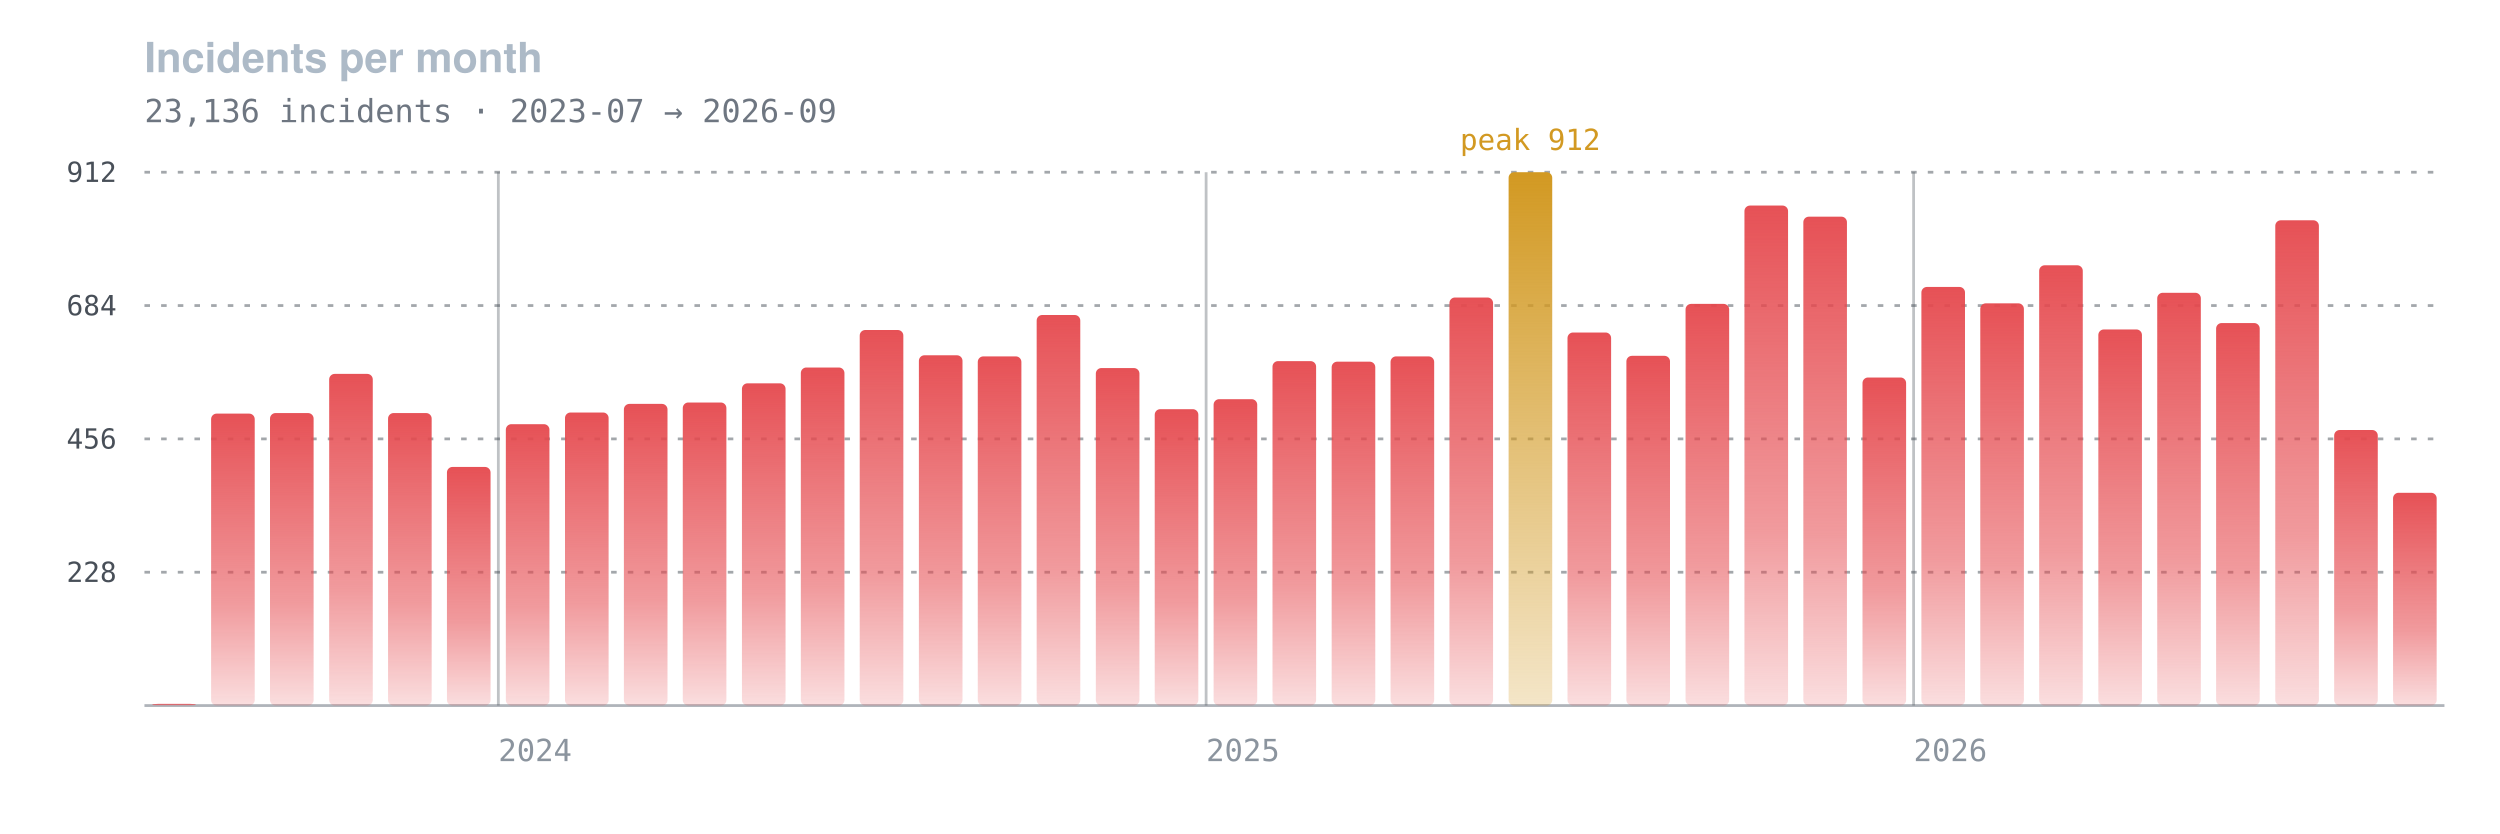
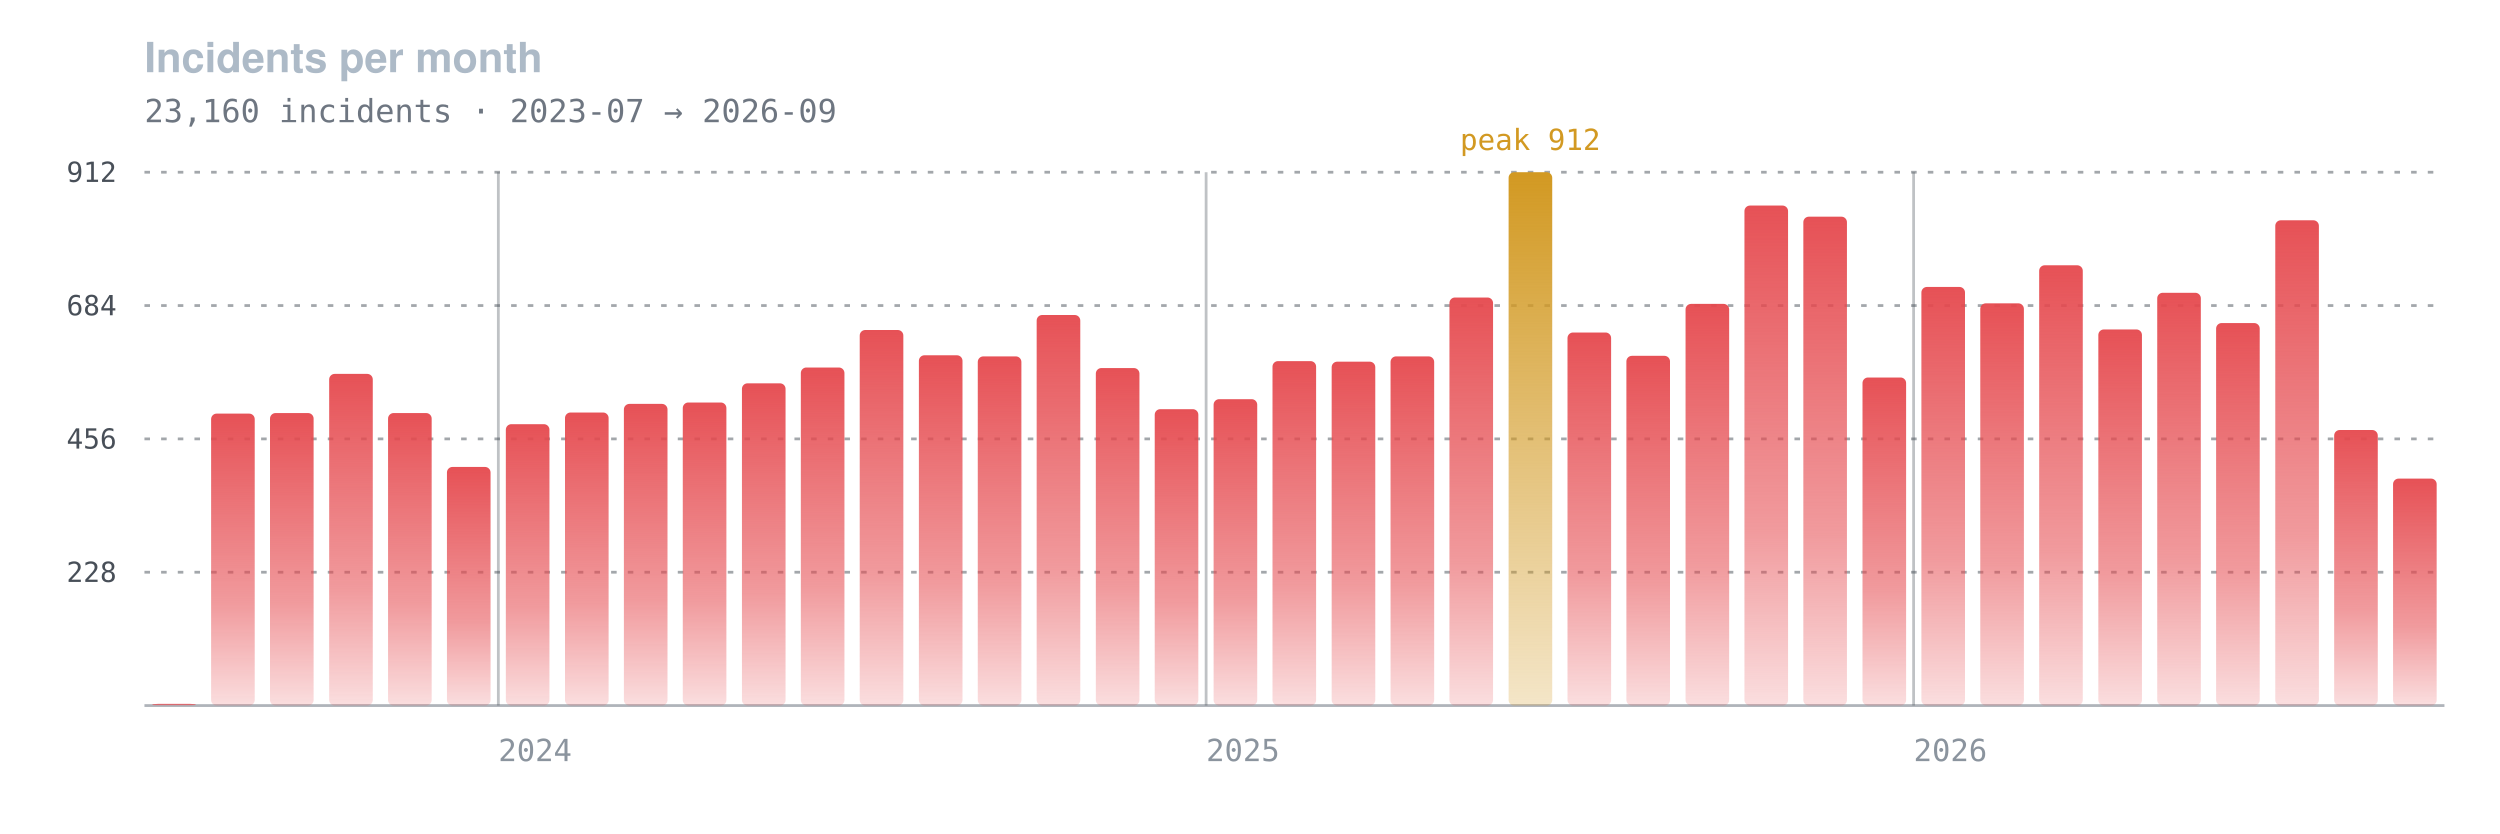
<svg xmlns="http://www.w3.org/2000/svg" viewBox="0 0 900 300" width="900" height="300" role="img">
  <defs>
    <linearGradient id="bg" x1="0" y1="0" x2="0" y2="1">
      <stop offset="0%" stop-color="#e5484d" stop-opacity="0.95" />
      <stop offset="65%" stop-color="#e5484d" stop-opacity="0.55" />
      <stop offset="100%" stop-color="#e5484d" stop-opacity="0.18" />
    </linearGradient>
    <linearGradient id="pk" x1="0" y1="0" x2="0" y2="1">
      <stop offset="0%" stop-color="#d29922" stop-opacity="1" />
      <stop offset="100%" stop-color="#d29922" stop-opacity="0.25" />
    </linearGradient>
  </defs>
  <text x="52" y="26" fill="#adbac7" font-size="15" font-family="-apple-system,BlinkMacSystemFont,Segoe UI,Helvetica,Arial,sans-serif" font-weight="600">Incidents per month</text>
-   <text x="52" y="44" fill="#6e7681" font-size="11.5" font-family="ui-monospace,SFMono-Regular,Menlo,Consolas,monospace">23,136 incidents · 2023-07 → 2026-09</text>
+   <text x="52" y="44" fill="#6e7681" font-size="11.5" font-family="ui-monospace,SFMono-Regular,Menlo,Consolas,monospace">23,160 incidents · 2023-07 → 2026-09</text>
  <line x1="52" y1="206.0" x2="880" y2="206.0" stroke="#484f58" stroke-width="1" stroke-dasharray="2 4" opacity="0.5" />
  <text x="42" y="209.5" fill="#484f58" font-size="10" font-family="ui-monospace,SFMono-Regular,Menlo,Consolas,monospace" text-anchor="end">228</text>
  <line x1="52" y1="158.0" x2="880" y2="158.0" stroke="#484f58" stroke-width="1" stroke-dasharray="2 4" opacity="0.5" />
  <text x="42" y="161.5" fill="#484f58" font-size="10" font-family="ui-monospace,SFMono-Regular,Menlo,Consolas,monospace" text-anchor="end">456</text>
  <line x1="52" y1="110.0" x2="880" y2="110.0" stroke="#484f58" stroke-width="1" stroke-dasharray="2 4" opacity="0.5" />
  <text x="42" y="113.5" fill="#484f58" font-size="10" font-family="ui-monospace,SFMono-Regular,Menlo,Consolas,monospace" text-anchor="end">684</text>
  <line x1="52" y1="62.0" x2="880" y2="62.0" stroke="#484f58" stroke-width="1" stroke-dasharray="2 4" opacity="0.5" />
  <text x="42" y="65.5" fill="#484f58" font-size="10" font-family="ui-monospace,SFMono-Regular,Menlo,Consolas,monospace" text-anchor="end">912</text>
  <line x1="52" y1="254" x2="880" y2="254" stroke="#6e7681" stroke-width="1" opacity="0.55" />
  <rect x="54.8" y="253.4" width="15.7" height="0.6" rx="2" fill="url(#bg)" />
  <rect x="76.0" y="148.9" width="15.7" height="105.1" rx="2" fill="url(#bg)" />
  <rect x="97.2" y="148.7" width="15.7" height="105.3" rx="2" fill="url(#bg)" />
  <rect x="118.5" y="134.6" width="15.7" height="119.4" rx="2" fill="url(#bg)" />
  <rect x="139.7" y="148.7" width="15.7" height="105.3" rx="2" fill="url(#bg)" />
  <rect x="160.9" y="168.1" width="15.7" height="85.9" rx="2" fill="url(#bg)" />
  <rect x="182.1" y="152.7" width="15.7" height="101.3" rx="2" fill="url(#bg)" />
  <line x1="179.4" y1="62" x2="179.4" y2="254" stroke="#484f58" stroke-width="1" opacity="0.35" />
  <text x="179.4" y="274" fill="#8b949e" font-size="11" font-family="ui-monospace,SFMono-Regular,Menlo,Consolas,monospace">2024</text>
  <rect x="203.4" y="148.5" width="15.7" height="105.5" rx="2" fill="url(#bg)" />
  <rect x="224.6" y="145.4" width="15.7" height="108.6" rx="2" fill="url(#bg)" />
  <rect x="245.8" y="144.9" width="15.7" height="109.1" rx="2" fill="url(#bg)" />
  <rect x="267.1" y="138.0" width="15.7" height="116.0" rx="2" fill="url(#bg)" />
  <rect x="288.3" y="132.3" width="15.7" height="121.7" rx="2" fill="url(#bg)" />
  <rect x="309.5" y="118.8" width="15.7" height="135.2" rx="2" fill="url(#bg)" />
  <rect x="330.8" y="127.9" width="15.7" height="126.1" rx="2" fill="url(#bg)" />
  <rect x="352.0" y="128.3" width="15.7" height="125.7" rx="2" fill="url(#bg)" />
  <rect x="373.2" y="113.4" width="15.7" height="140.6" rx="2" fill="url(#bg)" />
  <rect x="394.5" y="132.5" width="15.7" height="121.5" rx="2" fill="url(#bg)" />
  <rect x="415.7" y="147.3" width="15.7" height="106.7" rx="2" fill="url(#bg)" />
  <rect x="436.9" y="143.7" width="15.7" height="110.3" rx="2" fill="url(#bg)" />
  <line x1="434.2" y1="62" x2="434.2" y2="254" stroke="#484f58" stroke-width="1" opacity="0.35" />
  <text x="434.2" y="274" fill="#8b949e" font-size="11" font-family="ui-monospace,SFMono-Regular,Menlo,Consolas,monospace">2025</text>
  <rect x="458.1" y="130.0" width="15.7" height="124.0" rx="2" fill="url(#bg)" />
  <rect x="479.4" y="130.2" width="15.7" height="123.8" rx="2" fill="url(#bg)" />
  <rect x="500.6" y="128.3" width="15.7" height="125.7" rx="2" fill="url(#bg)" />
  <rect x="521.8" y="107.1" width="15.7" height="146.9" rx="2" fill="url(#bg)" />
  <rect x="543.1" y="62.0" width="15.7" height="192.0" rx="2" fill="url(#pk)" />
  <rect x="564.3" y="119.7" width="15.7" height="134.3" rx="2" fill="url(#bg)" />
  <rect x="585.5" y="128.1" width="15.7" height="125.9" rx="2" fill="url(#bg)" />
  <rect x="606.8" y="109.4" width="15.7" height="144.6" rx="2" fill="url(#bg)" />
  <rect x="628.0" y="74.0" width="15.7" height="180.0" rx="2" fill="url(#bg)" />
  <rect x="649.2" y="78.0" width="15.7" height="176.0" rx="2" fill="url(#bg)" />
  <rect x="670.5" y="135.9" width="15.7" height="118.1" rx="2" fill="url(#bg)" />
  <rect x="691.7" y="103.3" width="15.7" height="150.7" rx="2" fill="url(#bg)" />
  <line x1="688.9" y1="62" x2="688.9" y2="254" stroke="#484f58" stroke-width="1" opacity="0.35" />
  <text x="688.9" y="274" fill="#8b949e" font-size="11" font-family="ui-monospace,SFMono-Regular,Menlo,Consolas,monospace">2026</text>
  <rect x="712.9" y="109.2" width="15.7" height="144.8" rx="2" fill="url(#bg)" />
  <rect x="734.1" y="95.5" width="15.7" height="158.5" rx="2" fill="url(#bg)" />
  <rect x="755.4" y="118.6" width="15.7" height="135.4" rx="2" fill="url(#bg)" />
  <rect x="776.6" y="105.4" width="15.7" height="148.6" rx="2" fill="url(#bg)" />
  <rect x="797.8" y="116.3" width="15.7" height="137.7" rx="2" fill="url(#bg)" />
  <rect x="819.1" y="79.3" width="15.7" height="174.7" rx="2" fill="url(#bg)" />
  <rect x="840.3" y="154.8" width="15.7" height="99.2" rx="2" fill="url(#bg)" />
-   <rect x="861.5" y="177.4" width="15.7" height="76.6" rx="2" fill="url(#bg)" />
+   <rect x="861.5" y="172.3" width="15.7" height="81.7" rx="2" fill="url(#bg)" />
  <text x="550.9" y="54.0" fill="#d29922" font-size="10.5" font-family="ui-monospace,SFMono-Regular,Menlo,Consolas,monospace" text-anchor="middle">peak 912</text>
</svg>
